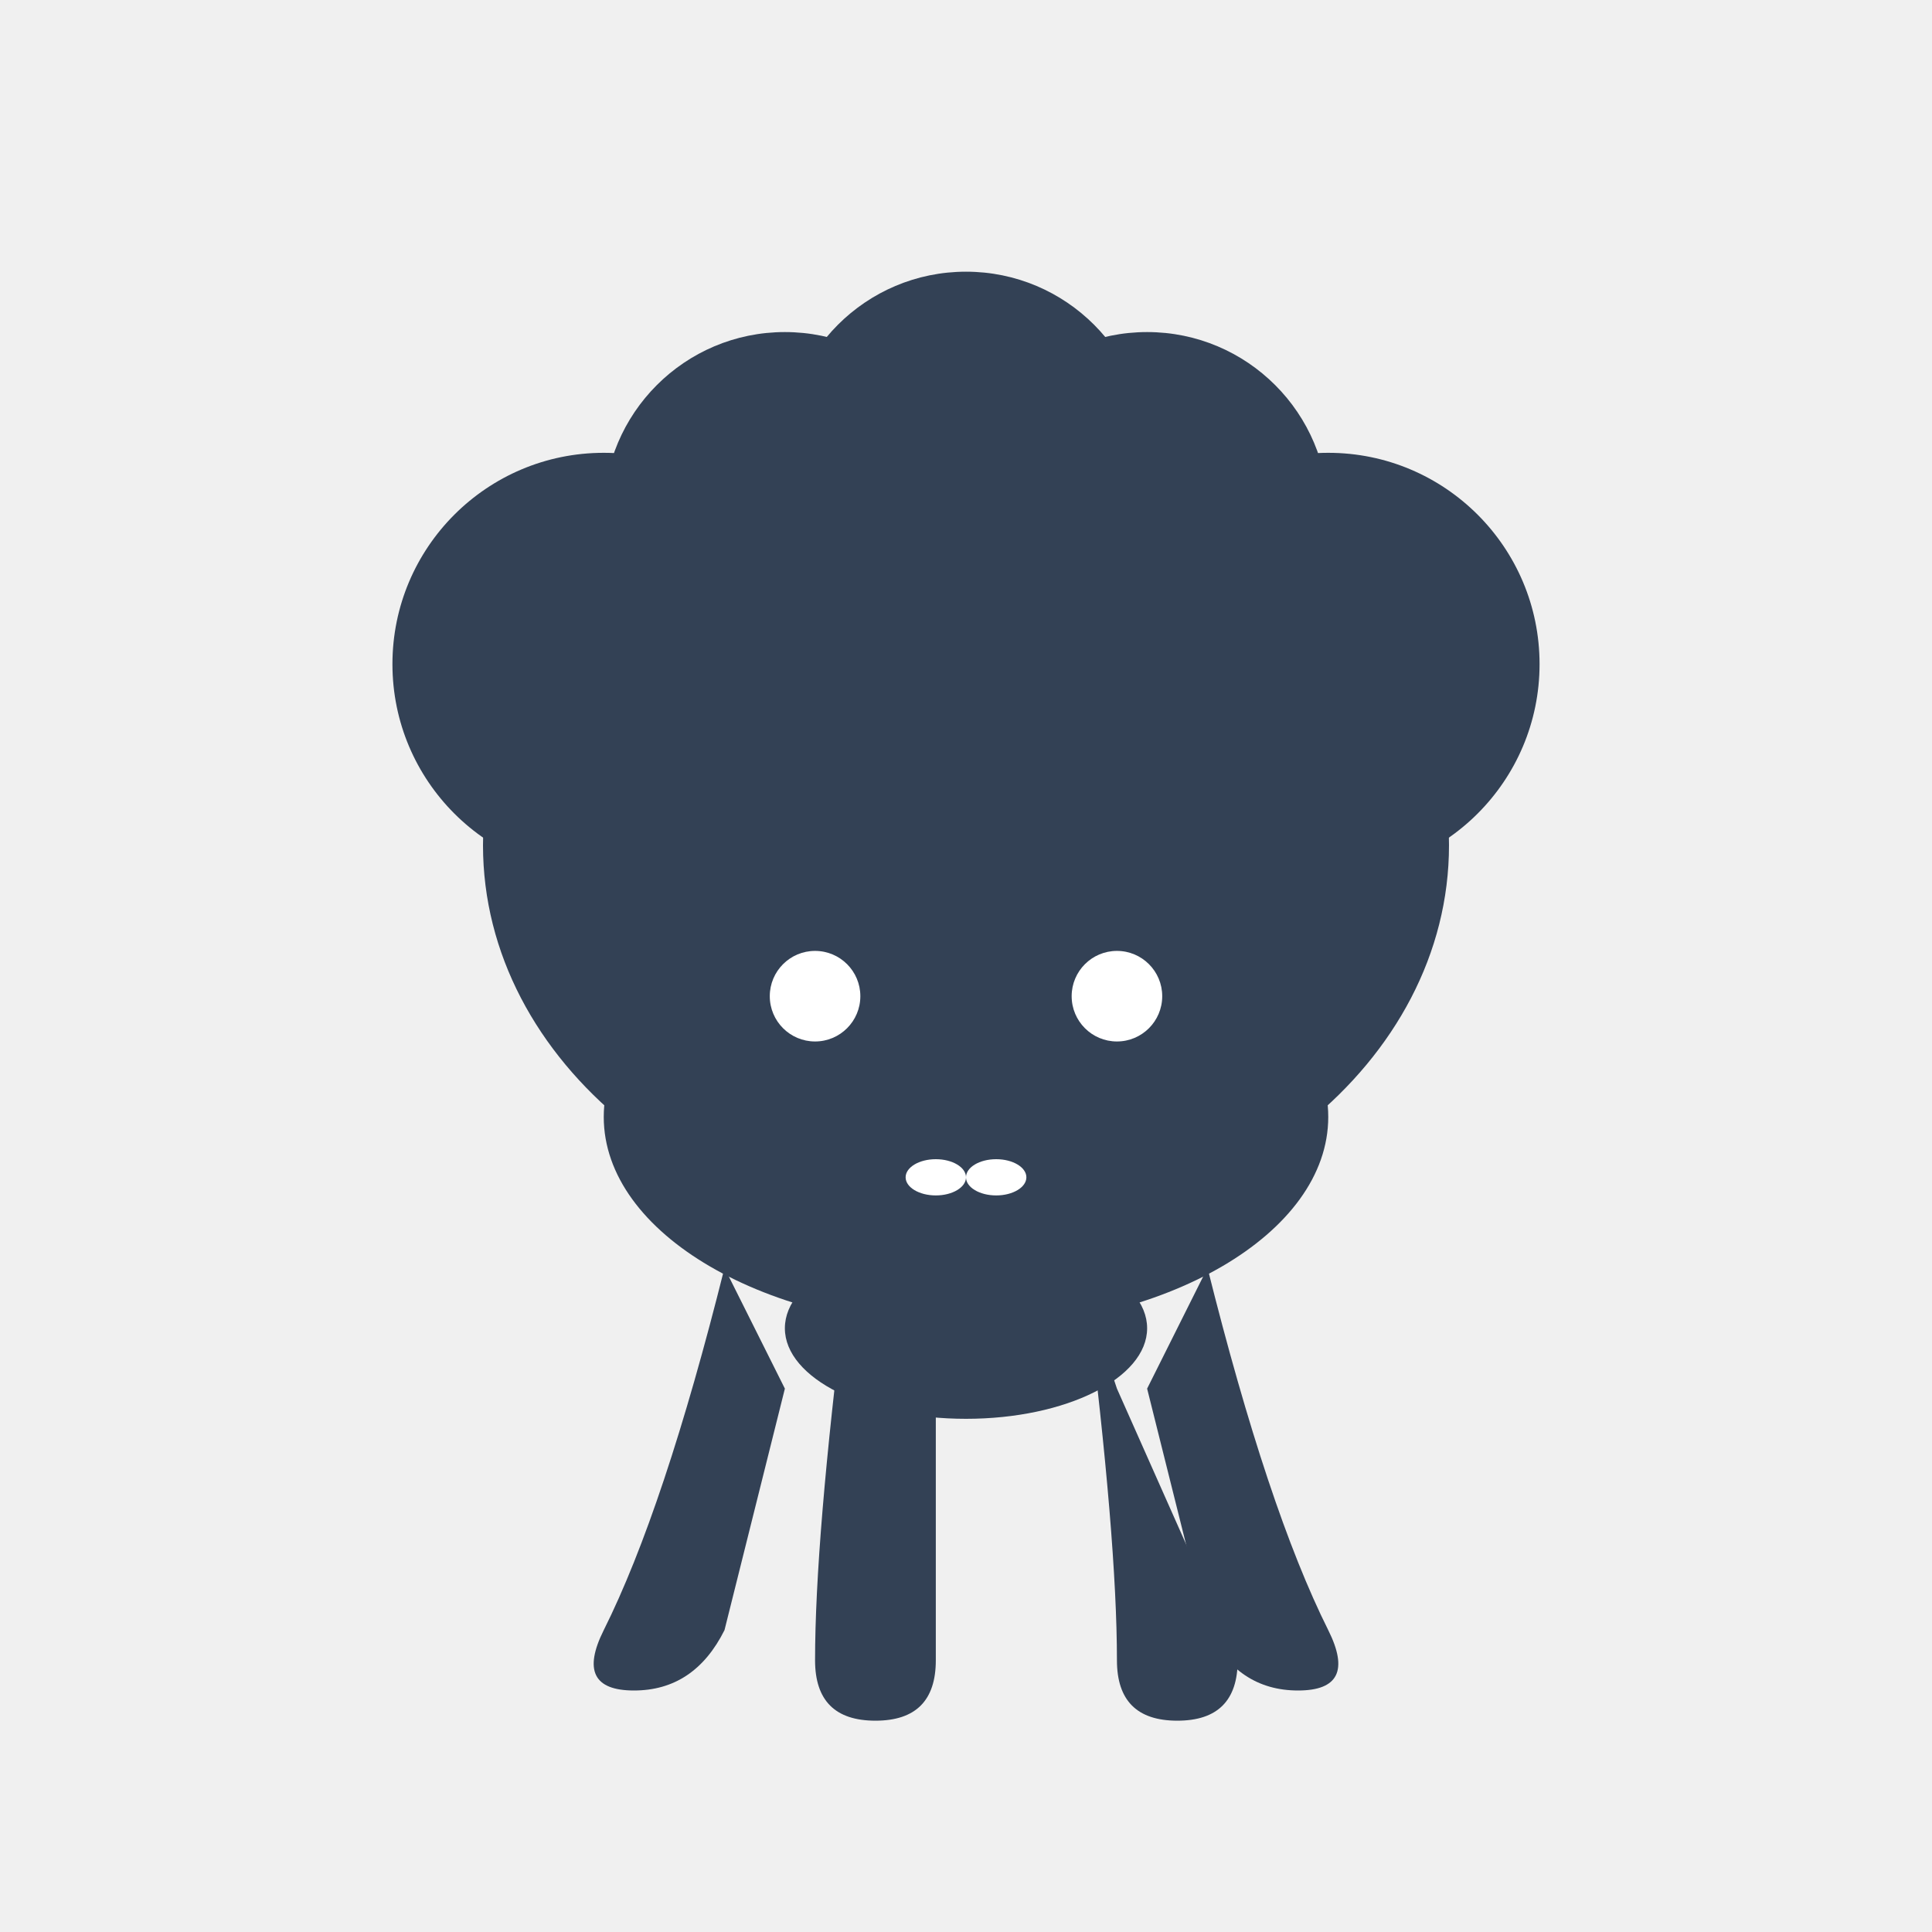
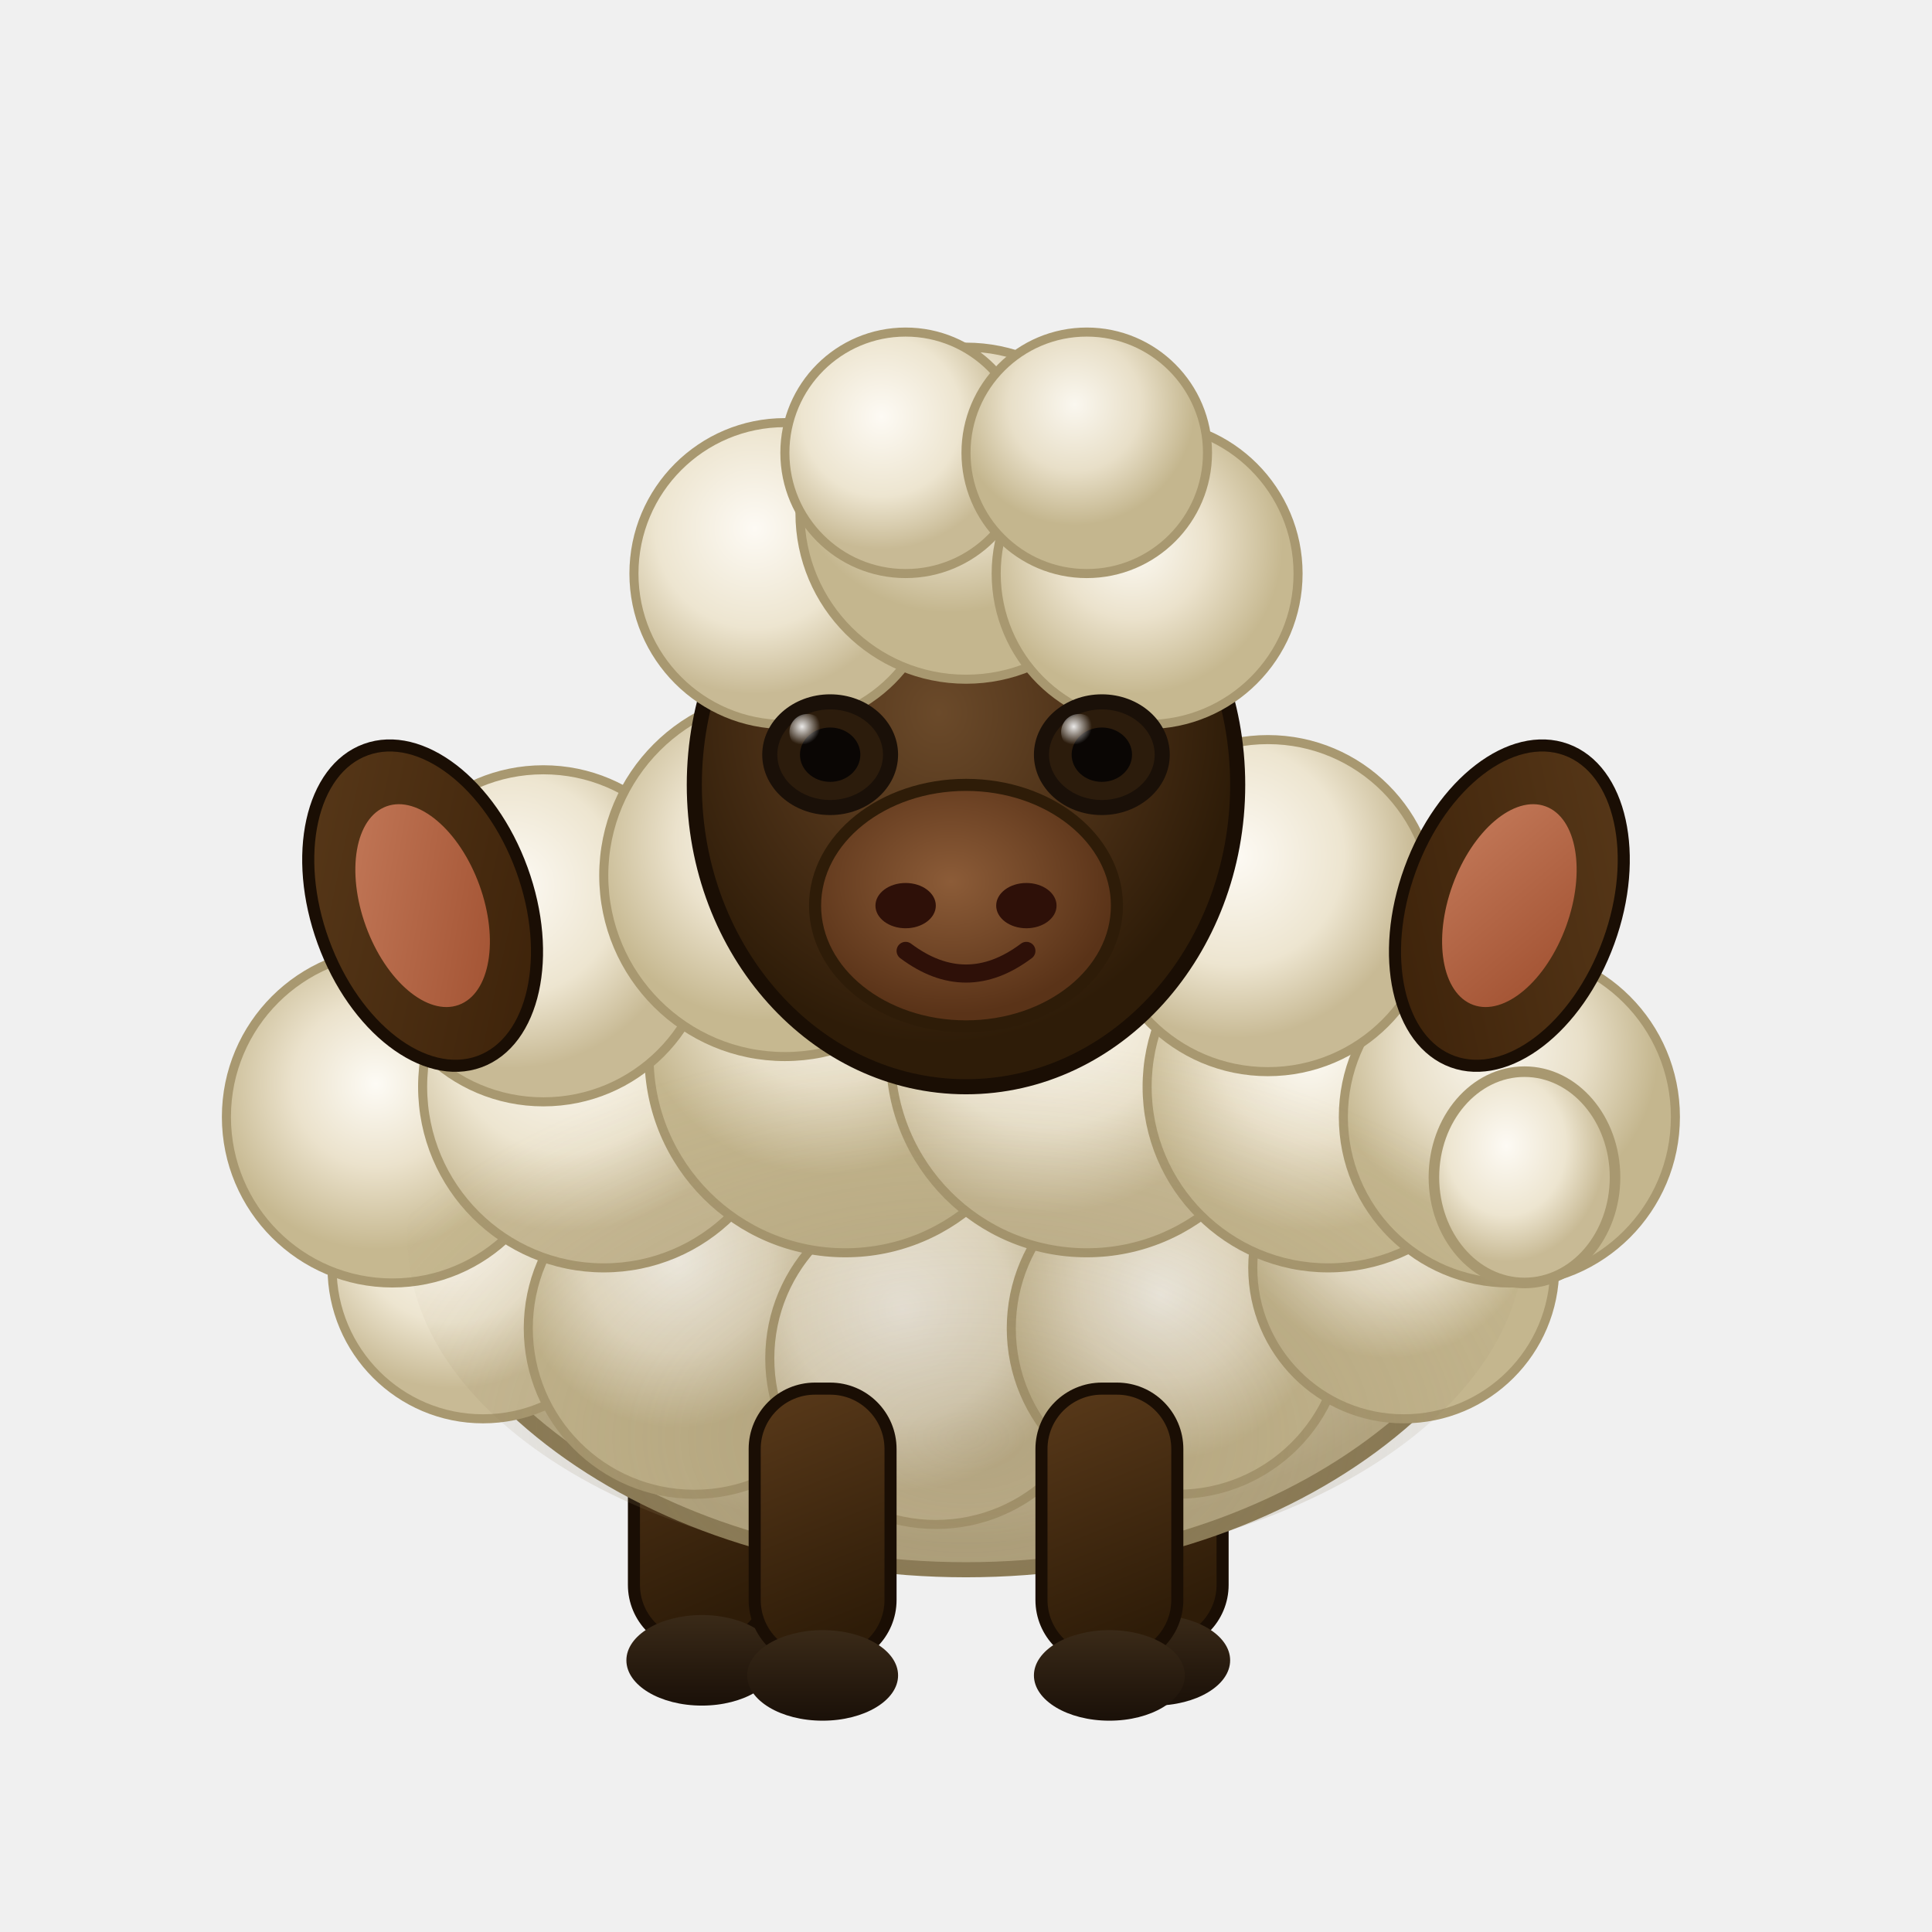
- <svg xmlns="http://www.w3.org/2000/svg" viewBox="0 0 64 64">
-   <g fill="#334155">
-     <ellipse cx="32" cy="28" rx="16" ry="13" />
-     <circle cx="20" cy="22" r="7" />
-     <circle cx="44" cy="22" r="7" />
-     <circle cx="26" cy="17" r="6" />
-     <circle cx="38" cy="17" r="6" />
-     <circle cx="32" cy="15" r="6" />
-     <ellipse cx="32" cy="37" rx="12" ry="7" />
-     <ellipse cx="32" cy="39" rx="9" ry="5" />
-     <path d="M24 42 Q22 50 20 54 Q19 56 21 56 Q23 56 24 54 L26 46 Z" />
-     <path d="M28 43 Q27 51 27 55 Q27 57 29 57 Q31 57 31 55 L31 46 Z" />
-     <path d="M36 43 Q37 51 37 55 Q37 57 39 57 Q41 57 41 55 L37 46 Z" />
-     <path d="M40 42 Q42 50 44 54 Q45 56 43 56 Q41 56 40 54 L38 46 Z" />
-     <ellipse cx="32" cy="36" rx="8" ry="5" />
-     <circle cx="29" cy="34" r="4" />
-     <circle cx="35" cy="34" r="4" />
-     <circle cx="32" cy="32" r="4" />
-     <ellipse cx="32" cy="44" rx="6" ry="3" />
-     <path d="M27 33 Q25 30 24 28 Q26 26 28 28 Q29 31 29 33 Z" fill-rule="evenodd" />
-     <path d="M37 33 Q39 30 40 28 Q38 26 36 28 Q35 31 35 33 Z" fill-rule="evenodd" />
-     <ellipse cx="28" cy="36" rx="3" ry="2" />
-     <ellipse cx="36" cy="36" rx="3" ry="2" />
-     <path d="M29 38 Q32 40 35 38 Q33 42 29 38 Z" />
-     <circle cx="27" cy="33" r="1.5" fill="white" />
-     <circle cx="37" cy="33" r="1.5" fill="white" />
-     <ellipse cx="31" cy="39" rx="1" ry="0.6" fill="white" />
-     <ellipse cx="33" cy="39" rx="1" ry="0.6" fill="white" />
-   </g>
+ <svg xmlns="http://www.w3.org/2000/svg" viewBox="0 0 128 128">
+   <defs>
+     <radialGradient id="g_lamb_body" cx="50%" cy="45%" r="52%" fx="40%" fy="35%">
+       <stop offset="0%" stop-color="#F5F0E8" />
+       <stop offset="40%" stop-color="#EDE5D0" />
+       <stop offset="80%" stop-color="#D4C8A8" />
+       <stop offset="100%" stop-color="#B8AA85" />
+     </radialGradient>
+     <radialGradient id="g_lamb_puff1" cx="40%" cy="35%" r="55%">
+       <stop offset="0%" stop-color="#FDFAF4" />
+       <stop offset="60%" stop-color="#EDE5D0" />
+       <stop offset="100%" stop-color="#C8BA95" />
+     </radialGradient>
+     <radialGradient id="g_lamb_puff2" cx="45%" cy="30%" r="50%">
+       <stop offset="0%" stop-color="#FAF7EF" />
+       <stop offset="55%" stop-color="#E8DFC8" />
+       <stop offset="100%" stop-color="#C4B68E" />
+     </radialGradient>
+     <radialGradient id="g_lamb_puff3" cx="45%" cy="40%" r="50%">
+       <stop offset="0%" stop-color="#FDFBF5" />
+       <stop offset="50%" stop-color="#EBE2CC" />
+       <stop offset="100%" stop-color="#C6B890" />
+     </radialGradient>
+     <radialGradient id="g_lamb_face" cx="45%" cy="38%" r="55%">
+       <stop offset="0%" stop-color="#6B4A2A" />
+       <stop offset="50%" stop-color="#4E3218" />
+       <stop offset="100%" stop-color="#2E1C08" />
+     </radialGradient>
+     <radialGradient id="g_lamb_muzzle" cx="45%" cy="40%" r="55%">
+       <stop offset="0%" stop-color="#8C5C38" />
+       <stop offset="100%" stop-color="#5A3318" />
+     </radialGradient>
+     <linearGradient id="g_lamb_ear_l" x1="0%" y1="0%" x2="100%" y2="100%">
+       <stop offset="0%" stop-color="#5A3A1A" />
+       <stop offset="100%" stop-color="#3A2008" />
+     </linearGradient>
+     <linearGradient id="g_lamb_ear_r" x1="100%" y1="0%" x2="0%" y2="100%">
+       <stop offset="0%" stop-color="#5A3A1A" />
+       <stop offset="100%" stop-color="#3A2008" />
+     </linearGradient>
+     <linearGradient id="g_lamb_ear_inner" x1="0%" y1="0%" x2="100%" y2="100%">
+       <stop offset="0%" stop-color="#C47A5A" />
+       <stop offset="100%" stop-color="#A05030" />
+     </linearGradient>
+     <linearGradient id="g_lamb_leg" x1="0%" y1="0%" x2="20%" y2="100%">
+       <stop offset="0%" stop-color="#5A3A1A" />
+       <stop offset="100%" stop-color="#2E1C08" />
+     </linearGradient>
+     <linearGradient id="g_lamb_hoof" x1="0%" y1="0%" x2="0%" y2="100%">
+       <stop offset="0%" stop-color="#3A2A18" />
+       <stop offset="100%" stop-color="#1A1008" />
+     </linearGradient>
+     <radialGradient id="g_lamb_shadow" cx="50%" cy="80%" r="60%">
+       <stop offset="0%" stop-color="#8A7A58" stop-opacity="0.35" />
+       <stop offset="100%" stop-color="#8A7A58" stop-opacity="0" />
+     </radialGradient>
+     <radialGradient id="g_lamb_eyeshine" cx="35%" cy="35%" r="50%">
+       <stop offset="0%" stop-color="#ffffff" stop-opacity="0.9" />
+       <stop offset="100%" stop-color="#ffffff" stop-opacity="0" />
+     </radialGradient>
+   </defs>
+   <rect x="42" y="89" width="9" height="20" rx="4" fill="url(#g_lamb_leg)" stroke="#1A0E04" stroke-width="0.8" />
+   <ellipse cx="46.5" cy="110" rx="5" ry="3" fill="url(#g_lamb_hoof)" />
+   <rect x="72" y="89" width="9" height="20" rx="4" fill="url(#g_lamb_leg)" stroke="#1A0E04" stroke-width="0.8" />
+   <ellipse cx="76.5" cy="110" rx="5" ry="3" fill="url(#g_lamb_hoof)" />
+   <ellipse cx="64" cy="76" rx="38" ry="28" fill="url(#g_lamb_body)" stroke="#8A7A55" stroke-width="1" />
+   <circle cx="32" cy="84" r="10" fill="url(#g_lamb_puff1)" stroke="#A89870" stroke-width="0.6" />
+   <circle cx="46" cy="88" r="11" fill="url(#g_lamb_puff2)" stroke="#A89870" stroke-width="0.6" />
+   <circle cx="62" cy="90" r="11" fill="url(#g_lamb_puff1)" stroke="#A89870" stroke-width="0.6" />
+   <circle cx="78" cy="88" r="11" fill="url(#g_lamb_puff3)" stroke="#A89870" stroke-width="0.6" />
+   <circle cx="93" cy="84" r="10" fill="url(#g_lamb_puff2)" stroke="#A89870" stroke-width="0.6" />
+   <circle cx="26" cy="74" r="11" fill="url(#g_lamb_puff3)" stroke="#A89870" stroke-width="0.6" />
+   <circle cx="40" cy="72" r="12" fill="url(#g_lamb_puff1)" stroke="#A89870" stroke-width="0.6" />
+   <circle cx="56" cy="70" r="13" fill="url(#g_lamb_puff2)" stroke="#A89870" stroke-width="0.6" />
+   <circle cx="72" cy="70" r="13" fill="url(#g_lamb_puff1)" stroke="#A89870" stroke-width="0.6" />
+   <circle cx="88" cy="72" r="12" fill="url(#g_lamb_puff3)" stroke="#A89870" stroke-width="0.6" />
+   <circle cx="100" cy="74" r="11" fill="url(#g_lamb_puff2)" stroke="#A89870" stroke-width="0.6" />
+   <circle cx="36" cy="62" r="11" fill="url(#g_lamb_puff1)" stroke="#A89870" stroke-width="0.6" />
+   <circle cx="52" cy="58" r="12" fill="url(#g_lamb_puff3)" stroke="#A89870" stroke-width="0.6" />
+   <circle cx="68" cy="56" r="12" fill="url(#g_lamb_puff2)" stroke="#A89870" stroke-width="0.6" />
+   <circle cx="84" cy="60" r="11" fill="url(#g_lamb_puff1)" stroke="#A89870" stroke-width="0.6" />
+   <ellipse cx="64" cy="82" rx="37" ry="22" fill="url(#g_lamb_shadow)" />
+   <ellipse cx="28" cy="60" rx="7" ry="11" fill="url(#g_lamb_ear_l)" stroke="#1A0E04" stroke-width="0.8" transform="rotate(-20 28 60)" />
+   <ellipse cx="28" cy="60" rx="4" ry="7" fill="url(#g_lamb_ear_inner)" transform="rotate(-20 28 60)" />
+   <ellipse cx="100" cy="60" rx="7" ry="11" fill="url(#g_lamb_ear_r)" stroke="#1A0E04" stroke-width="0.8" transform="rotate(20 100 60)" />
+   <ellipse cx="100" cy="60" rx="4" ry="7" fill="url(#g_lamb_ear_inner)" transform="rotate(20 100 60)" />
+   <ellipse cx="64" cy="52" rx="18" ry="20" fill="url(#g_lamb_face)" stroke="#1A0E04" stroke-width="1" />
+   <circle cx="52" cy="38" r="10" fill="url(#g_lamb_puff1)" stroke="#A89870" stroke-width="0.6" />
+   <circle cx="64" cy="34" r="11" fill="url(#g_lamb_puff2)" stroke="#A89870" stroke-width="0.6" />
+   <circle cx="76" cy="38" r="10" fill="url(#g_lamb_puff3)" stroke="#A89870" stroke-width="0.6" />
+   <circle cx="60" cy="30" r="8" fill="url(#g_lamb_puff1)" stroke="#A89870" stroke-width="0.6" />
+   <circle cx="72" cy="30" r="8" fill="url(#g_lamb_puff2)" stroke="#A89870" stroke-width="0.6" />
+   <ellipse cx="64" cy="60" rx="10" ry="8" fill="url(#g_lamb_muzzle)" stroke="#2E1C08" stroke-width="0.8" />
+   <ellipse cx="60" cy="60" rx="2" ry="1.5" fill="#2E1008" />
+   <ellipse cx="68" cy="60" rx="2" ry="1.5" fill="#2E1008" />
+   <path d="M60 63 Q64 66 68 63" fill="none" stroke="#2E1008" stroke-width="1.2" stroke-linecap="round" />
+   <ellipse cx="55" cy="50" rx="4.5" ry="4" fill="#1A1008" />
+   <ellipse cx="55" cy="50" rx="3.5" ry="3" fill="#2C1C0C" />
+   <ellipse cx="55" cy="50" rx="2" ry="1.8" fill="#0A0604" />
+   <circle cx="53.5" cy="48.5" r="1.2" fill="url(#g_lamb_eyeshine)" />
+   <ellipse cx="73" cy="50" rx="4.5" ry="4" fill="#1A1008" />
+   <ellipse cx="73" cy="50" rx="3.5" ry="3" fill="#2C1C0C" />
+   <ellipse cx="73" cy="50" rx="2" ry="1.8" fill="#0A0604" />
+   <circle cx="71.5" cy="48.5" r="1.2" fill="url(#g_lamb_eyeshine)" />
+   <rect x="50" y="92" width="9" height="18" rx="4" fill="url(#g_lamb_leg)" stroke="#1A0E04" stroke-width="0.8" />
+   <ellipse cx="54.5" cy="111" rx="5" ry="3" fill="url(#g_lamb_hoof)" />
+   <rect x="69" y="92" width="9" height="18" rx="4" fill="url(#g_lamb_leg)" stroke="#1A0E04" stroke-width="0.8" />
+   <ellipse cx="73.5" cy="111" rx="5" ry="3" fill="url(#g_lamb_hoof)" />
+   <ellipse cx="101" cy="78" rx="6" ry="7" fill="url(#g_lamb_puff1)" stroke="#A89870" stroke-width="0.7" />
</svg>
